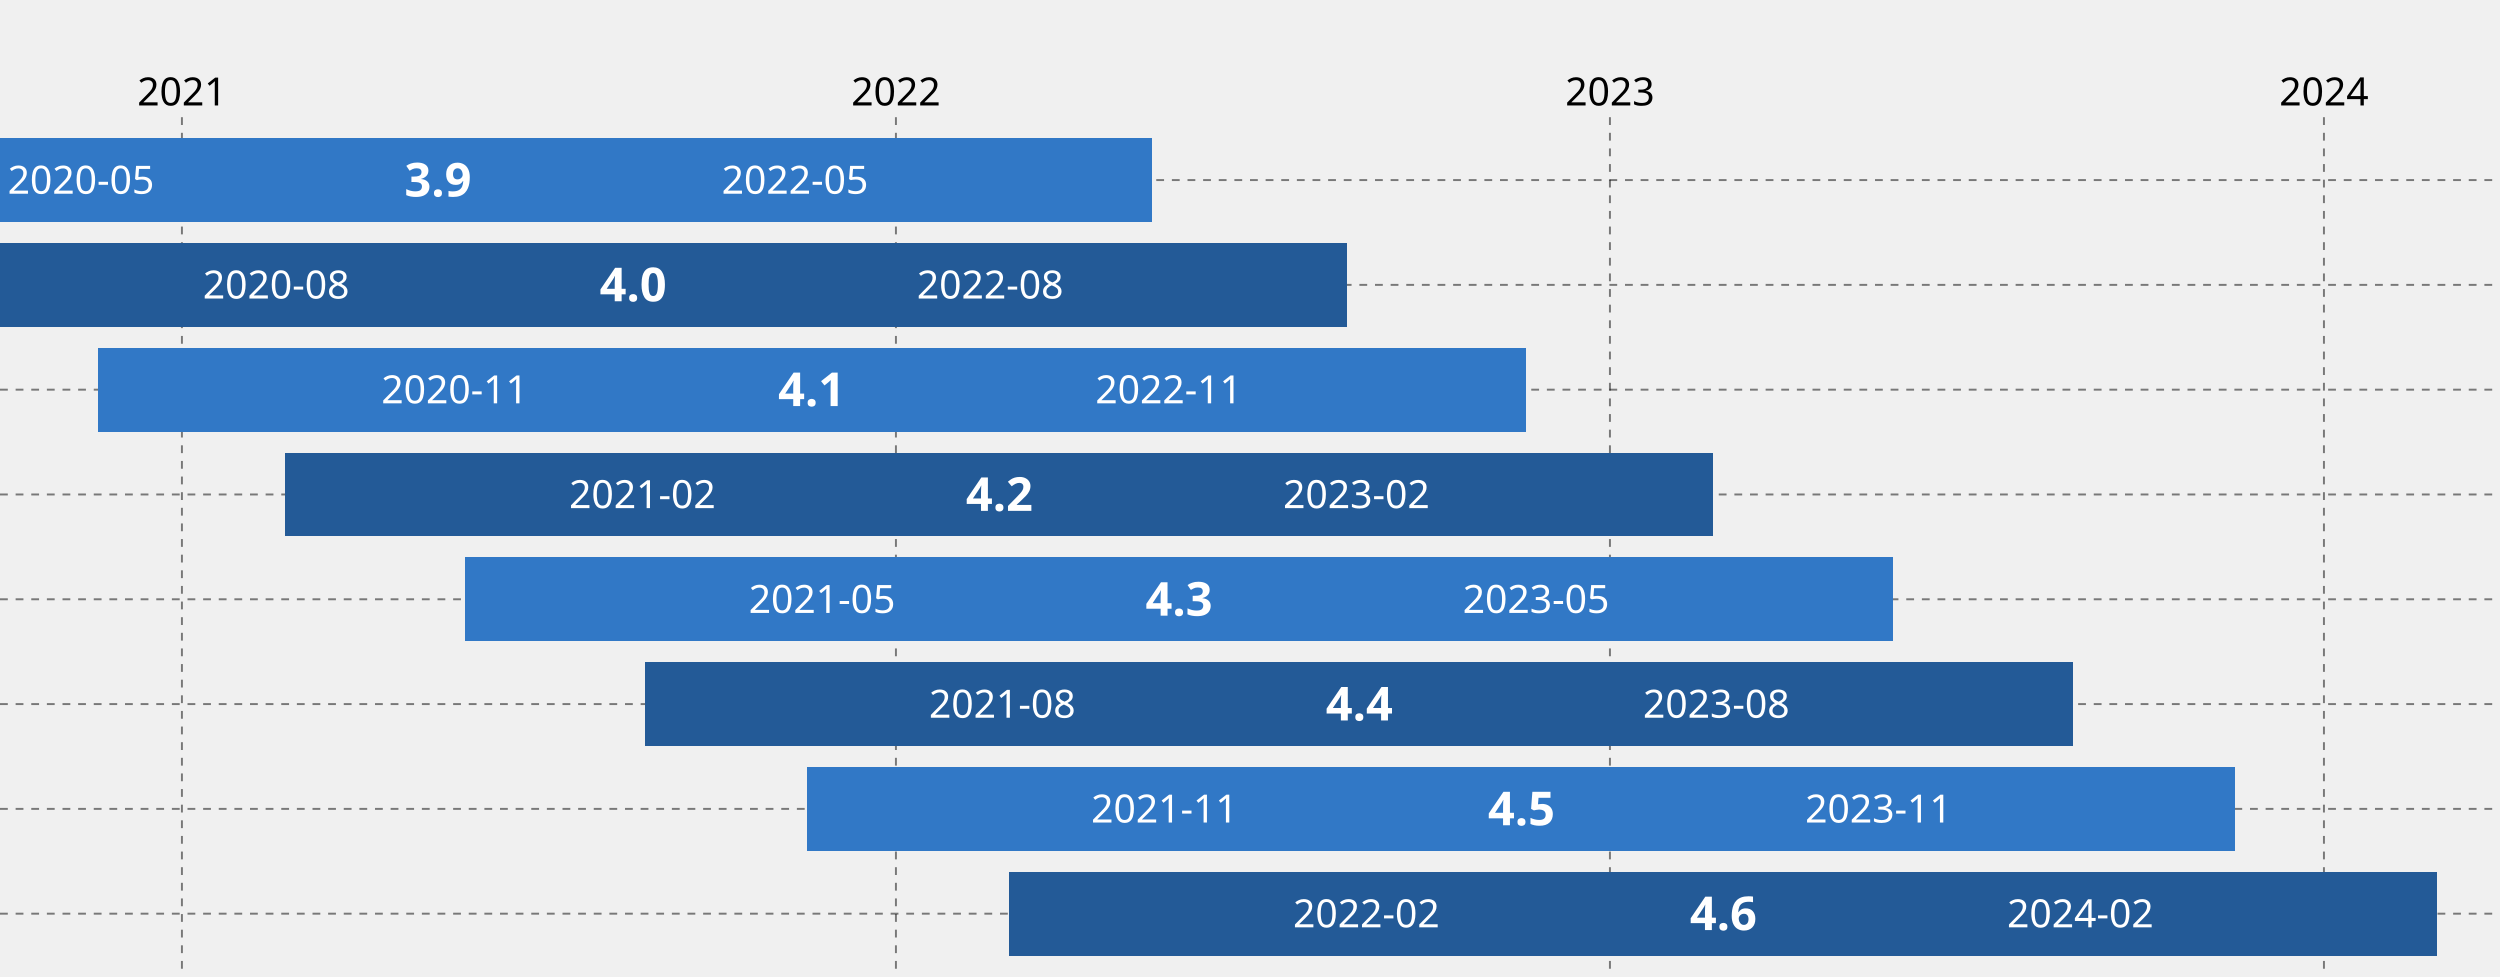
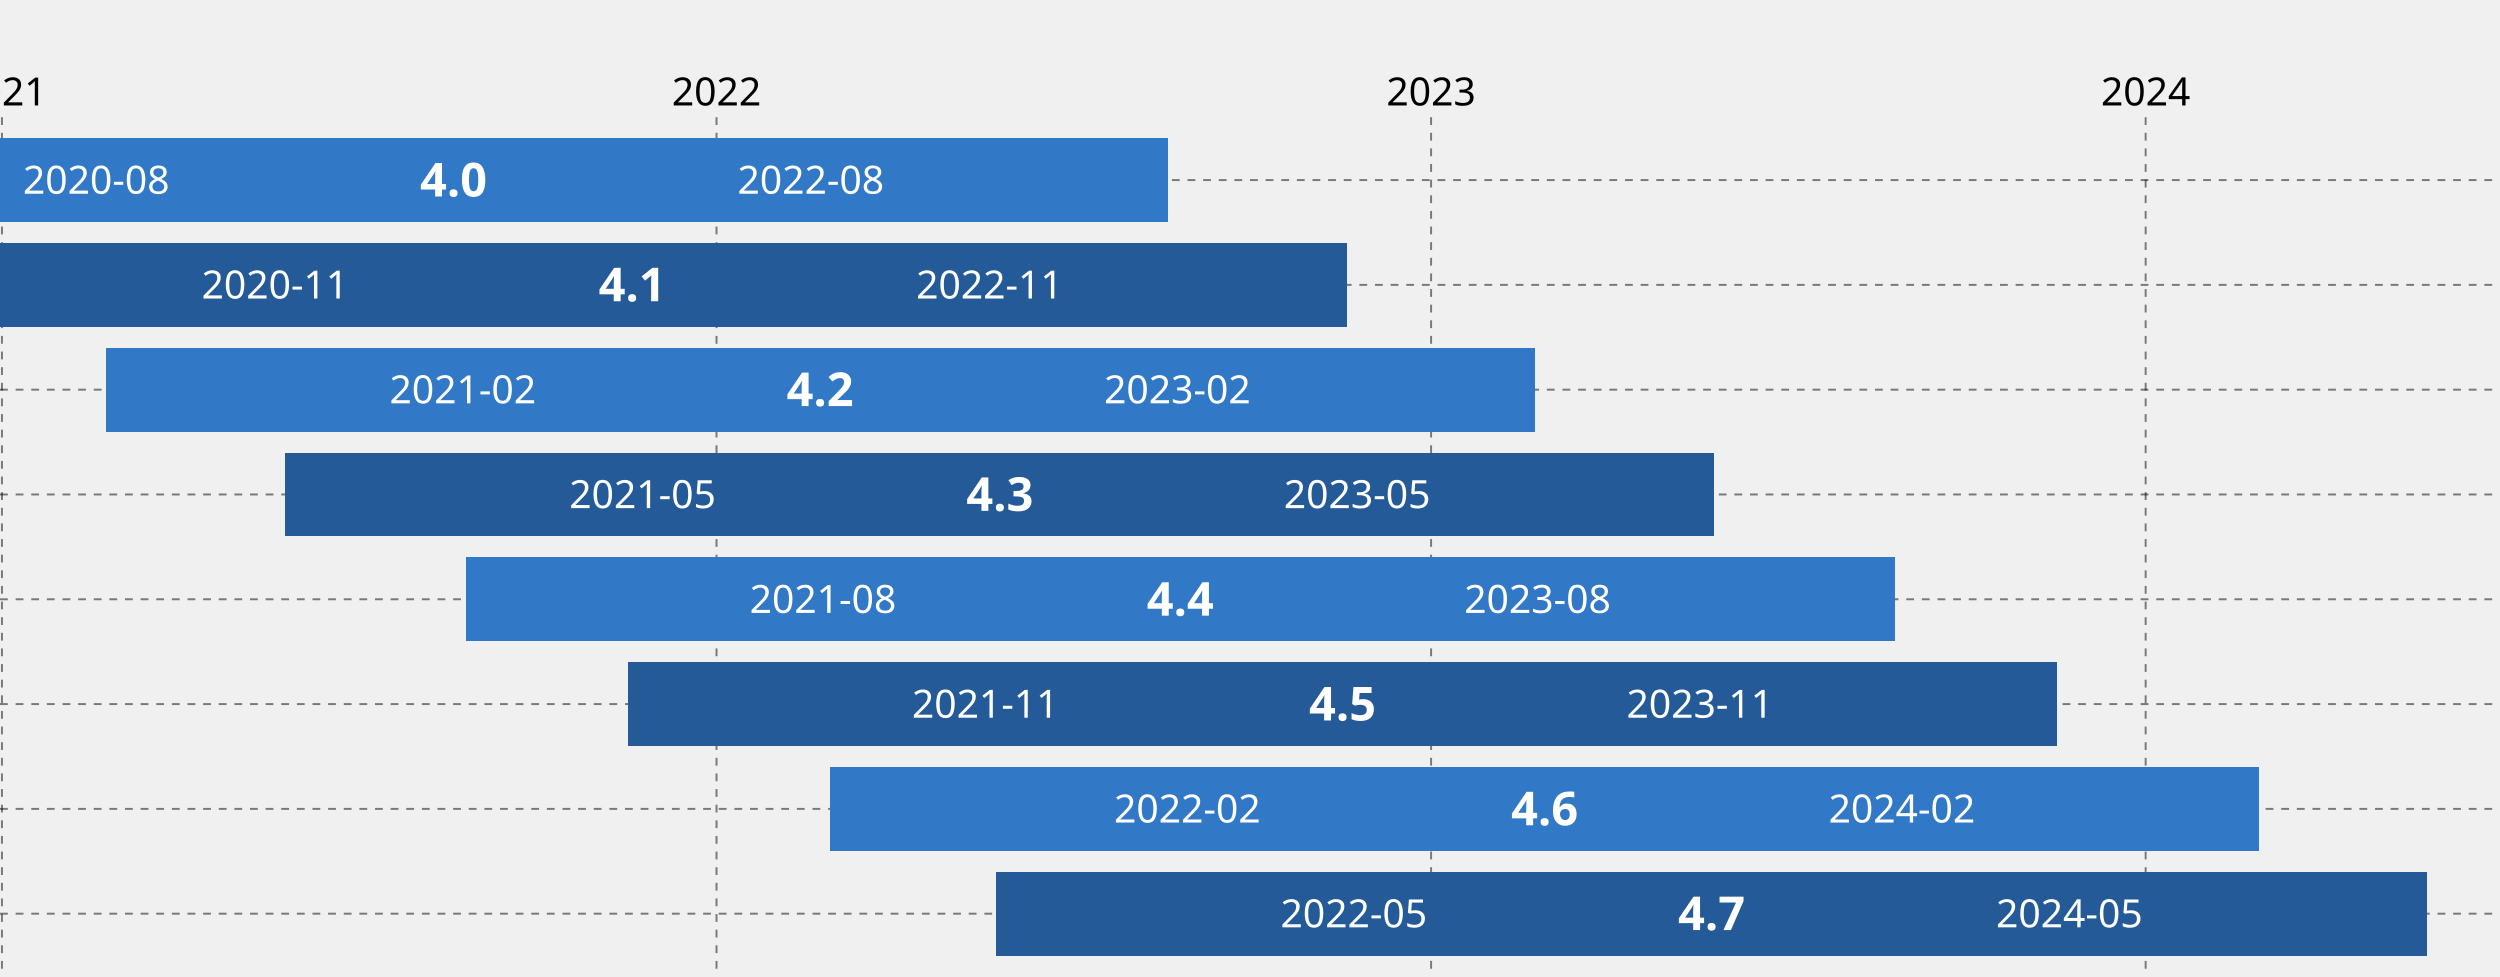
<svg xmlns="http://www.w3.org/2000/svg" id="gh-dark-mode-only" viewBox="0,0,640,250" font-family="sans-serif">
  <style>
  #gh-dark-mode-only:target {
    color: #ffffff;
  }
</style>
  <g stroke-dasharray="2" stroke-opacity="0.5" stroke-width="0.5">
    <g transform="translate(0,30)" fill="none" font-size="10" font-family="sans-serif" text-anchor="middle">
-       <g class="tick" opacity="1" transform="translate(46.57199,0)">
+       <g class="tick" opacity="1" transform="translate(0.5,0)">
        <line stroke="currentColor" y2="220" />
        <text fill="currentColor" y="-3" dy="0em">2021</text>
      </g>
-       <g class="tick" opacity="1" transform="translate(229.3576,0)">
+       <g class="tick" opacity="1" transform="translate(183.4287,0)">
        <line stroke="currentColor" y2="220" />
        <text fill="currentColor" y="-3" dy="0em">2022</text>
      </g>
-       <g class="tick" opacity="1" transform="translate(412.1432,0)">
+       <g class="tick" opacity="1" transform="translate(366.3575,0)">
        <line stroke="currentColor" y2="220" />
        <text fill="currentColor" y="-3" dy="0em">2023</text>
      </g>
-       <g class="tick" opacity="1" transform="translate(594.9288,0)">
+       <g class="tick" opacity="1" transform="translate(549.2862,0)">
        <line stroke="currentColor" y2="220" />
        <text fill="currentColor" y="-3" dy="0em">2024</text>
      </g>
    </g>
    <g fill="none" font-size="10" font-family="sans-serif" text-anchor="end">
      <g class="tick" opacity="1" transform="translate(0,46.09756)">
        <line stroke="currentColor" x2="640" />
-         <text fill="currentColor" x="-3" dy="0.32em">3.9</text>
+         <text fill="currentColor" x="-3" dy="0.32em">4.0</text>
      </g>
      <g class="tick" opacity="1" transform="translate(0,72.92683)">
        <line stroke="currentColor" x2="640" />
-         <text fill="currentColor" x="-3" dy="0.32em">4.0</text>
+         <text fill="currentColor" x="-3" dy="0.32em">4.1</text>
      </g>
      <g class="tick" opacity="1" transform="translate(0,99.7561)">
        <line stroke="currentColor" x2="640" />
-         <text fill="currentColor" x="-3" dy="0.32em">4.1</text>
+         <text fill="currentColor" x="-3" dy="0.32em">4.2</text>
      </g>
      <g class="tick" opacity="1" transform="translate(0,126.5854)">
        <line stroke="currentColor" x2="640" />
-         <text fill="currentColor" x="-3" dy="0.32em">4.2</text>
+         <text fill="currentColor" x="-3" dy="0.32em">4.3</text>
      </g>
      <g class="tick" opacity="1" transform="translate(0,153.4146)">
        <line stroke="currentColor" x2="640" />
-         <text fill="currentColor" x="-3" dy="0.32em">4.3</text>
+         <text fill="currentColor" x="-3" dy="0.32em">4.4</text>
      </g>
      <g class="tick" opacity="1" transform="translate(0,180.2439)">
        <line stroke="currentColor" x2="640" />
-         <text fill="currentColor" x="-3" dy="0.32em">4.4</text>
+         <text fill="currentColor" x="-3" dy="0.32em">4.5</text>
      </g>
      <g class="tick" opacity="1" transform="translate(0,207.0732)">
        <line stroke="currentColor" x2="640" />
-         <text fill="currentColor" x="-3" dy="0.32em">4.5</text>
+         <text fill="currentColor" x="-3" dy="0.32em">4.6</text>
      </g>
      <g class="tick" opacity="1" transform="translate(0,233.9024)">
        <line stroke="currentColor" x2="640" />
-         <text fill="currentColor" x="-3" dy="0.32em">4.6</text>
+         <text fill="currentColor" x="-3" dy="0.32em">4.7</text>
      </g>
    </g>
  </g>
  <g shape-rendering="crispEdges">
-     <rect x="-70.668" y="35.366" width="365.571" height="21.463" fill="#3178c6" />
-     <rect x="-20.699" y="62.195" width="365.571" height="21.463" fill="#235a97" />
-     <rect x="24.995" y="89.024" width="365.571" height="21.463" fill="#3178c6" />
-     <rect x="73.067" y="115.854" width="365.571" height="21.463" fill="#235a97" />
-     <rect x="119.049" y="142.683" width="365.571" height="21.463" fill="#3178c6" />
-     <rect x="165.197" y="169.512" width="365.571" height="21.463" fill="#235a97" />
-     <rect x="206.71" y="196.341" width="365.571" height="21.463" fill="#3178c6" />
-     <rect x="258.401" y="223.171" width="365.571" height="21.463" fill="#235a97" />
+     <rect x="-66.823" y="35.366" width="365.857" height="21.463" fill="#3178c6" />
+     <rect x="-21.093" y="62.195" width="365.857" height="21.463" fill="#235a97" />
+     <rect x="27.016" y="89.024" width="365.857" height="21.463" fill="#3178c6" />
+     <rect x="73.034" y="115.854" width="365.857" height="21.463" fill="#235a97" />
+     <rect x="119.218" y="142.683" width="365.857" height="21.463" fill="#3178c6" />
+     <rect x="160.764" y="169.512" width="365.857" height="21.463" fill="#235a97" />
+     <rect x="212.495" y="196.341" width="365.857" height="21.463" fill="#3178c6" />
+     <rect x="254.986" y="223.171" width="366.359" height="21.463" fill="#235a97" />
  </g>
  <g fill="#ffffff" text-anchor="middle" transform="translate(0,10.73171)">
    <g font-weight="bold">
-       <a href="https://www.typescriptlang.org/docs/handbook/release-notes/typescript-3-9.html" fill="#ffffff">
-         <text x="112.118" y="35.366" dy="0.35em">3.9</text>
-       </a>
      <a href="https://www.typescriptlang.org/docs/handbook/release-notes/typescript-4-0.html" fill="#ffffff">
-         <text x="162.086" y="62.195" dy="0.35em">4.0</text>
+         <text x="116.105" y="35.366" dy="0.35em">4.0</text>
      </a>
      <a href="https://www.typescriptlang.org/docs/handbook/release-notes/typescript-4-1.html" fill="#ffffff">
-         <text x="207.781" y="89.024" dy="0.35em">4.1</text>
+         <text x="161.836" y="62.195" dy="0.35em">4.1</text>
      </a>
      <a href="https://www.typescriptlang.org/docs/handbook/release-notes/typescript-4-2.html" fill="#ffffff">
-         <text x="255.852" y="115.854" dy="0.35em">4.2</text>
+         <text x="209.945" y="89.024" dy="0.35em">4.2</text>
      </a>
      <a href="https://www.typescriptlang.org/docs/handbook/release-notes/typescript-4-3.html" fill="#ffffff">
-         <text x="301.835" y="142.683" dy="0.35em">4.3</text>
+         <text x="255.963" y="115.854" dy="0.35em">4.3</text>
      </a>
      <a href="https://www.typescriptlang.org/docs/handbook/release-notes/typescript-4-4.html" fill="#ffffff">
-         <text x="347.983" y="169.512" dy="0.35em">4.4</text>
+         <text x="302.147" y="142.683" dy="0.35em">4.4</text>
      </a>
      <a href="https://www.typescriptlang.org/docs/handbook/release-notes/typescript-4-5.html" fill="#ffffff">
-         <text x="389.496" y="196.341" dy="0.35em">4.5</text>
+         <text x="343.693" y="169.512" dy="0.35em">4.5</text>
      </a>
      <a href="https://www.typescriptlang.org/docs/handbook/release-notes/typescript-4-6.html" fill="#ffffff">
-         <text x="441.186" y="223.171" dy="0.35em">4.6</text>
+         <text x="395.424" y="196.341" dy="0.35em">4.6</text>
+       </a>
+       <a href="https://www.typescriptlang.org/docs/handbook/release-notes/typescript-4-7.html" fill="#ffffff">
+         <text x="438.165" y="223.171" dy="0.35em">4.7</text>
      </a>
    </g>
    <g font-size="smaller">
-       <text x="20.725" y="35.366" dy="0.35em">2020-05</text>
-       <text x="70.694" y="62.195" dy="0.35em">2020-08</text>
-       <text x="116.388" y="89.024" dy="0.35em">2020-11</text>
-       <text x="164.459" y="115.854" dy="0.35em">2021-02</text>
-       <text x="210.442" y="142.683" dy="0.35em">2021-05</text>
-       <text x="256.59" y="169.512" dy="0.35em">2021-08</text>
-       <text x="298.103" y="196.341" dy="0.35em">2021-11</text>
-       <text x="349.793" y="223.171" dy="0.35em">2022-02</text>
+       <text x="24.641" y="35.366" dy="0.35em">2020-08</text>
+       <text x="70.371" y="62.195" dy="0.35em">2020-11</text>
+       <text x="118.48" y="89.024" dy="0.35em">2021-02</text>
+       <text x="164.499" y="115.854" dy="0.35em">2021-05</text>
+       <text x="210.683" y="142.683" dy="0.35em">2021-08</text>
+       <text x="252.228" y="169.512" dy="0.35em">2021-11</text>
+       <text x="303.959" y="196.341" dy="0.35em">2022-02</text>
+       <text x="346.576" y="223.171" dy="0.35em">2022-05</text>
    </g>
    <g font-size="smaller">
-       <text x="203.51" y="35.366" dy="0.35em">2022-05</text>
-       <text x="253.479" y="62.195" dy="0.35em">2022-08</text>
-       <text x="299.174" y="89.024" dy="0.35em">2022-11</text>
-       <text x="347.245" y="115.854" dy="0.35em">2023-02</text>
-       <text x="393.228" y="142.683" dy="0.35em">2023-05</text>
-       <text x="439.376" y="169.512" dy="0.35em">2023-08</text>
-       <text x="480.889" y="196.341" dy="0.35em">2023-11</text>
-       <text x="532.579" y="223.171" dy="0.35em">2024-02</text>
+       <text x="207.57" y="35.366" dy="0.35em">2022-08</text>
+       <text x="253.3" y="62.195" dy="0.35em">2022-11</text>
+       <text x="301.409" y="89.024" dy="0.35em">2023-02</text>
+       <text x="347.427" y="115.854" dy="0.35em">2023-05</text>
+       <text x="393.612" y="142.683" dy="0.35em">2023-08</text>
+       <text x="435.157" y="169.512" dy="0.35em">2023-11</text>
+       <text x="486.888" y="196.341" dy="0.35em">2024-02</text>
+       <text x="529.755" y="223.171" dy="0.35em">2024-05</text>
    </g>
  </g>
</svg>
